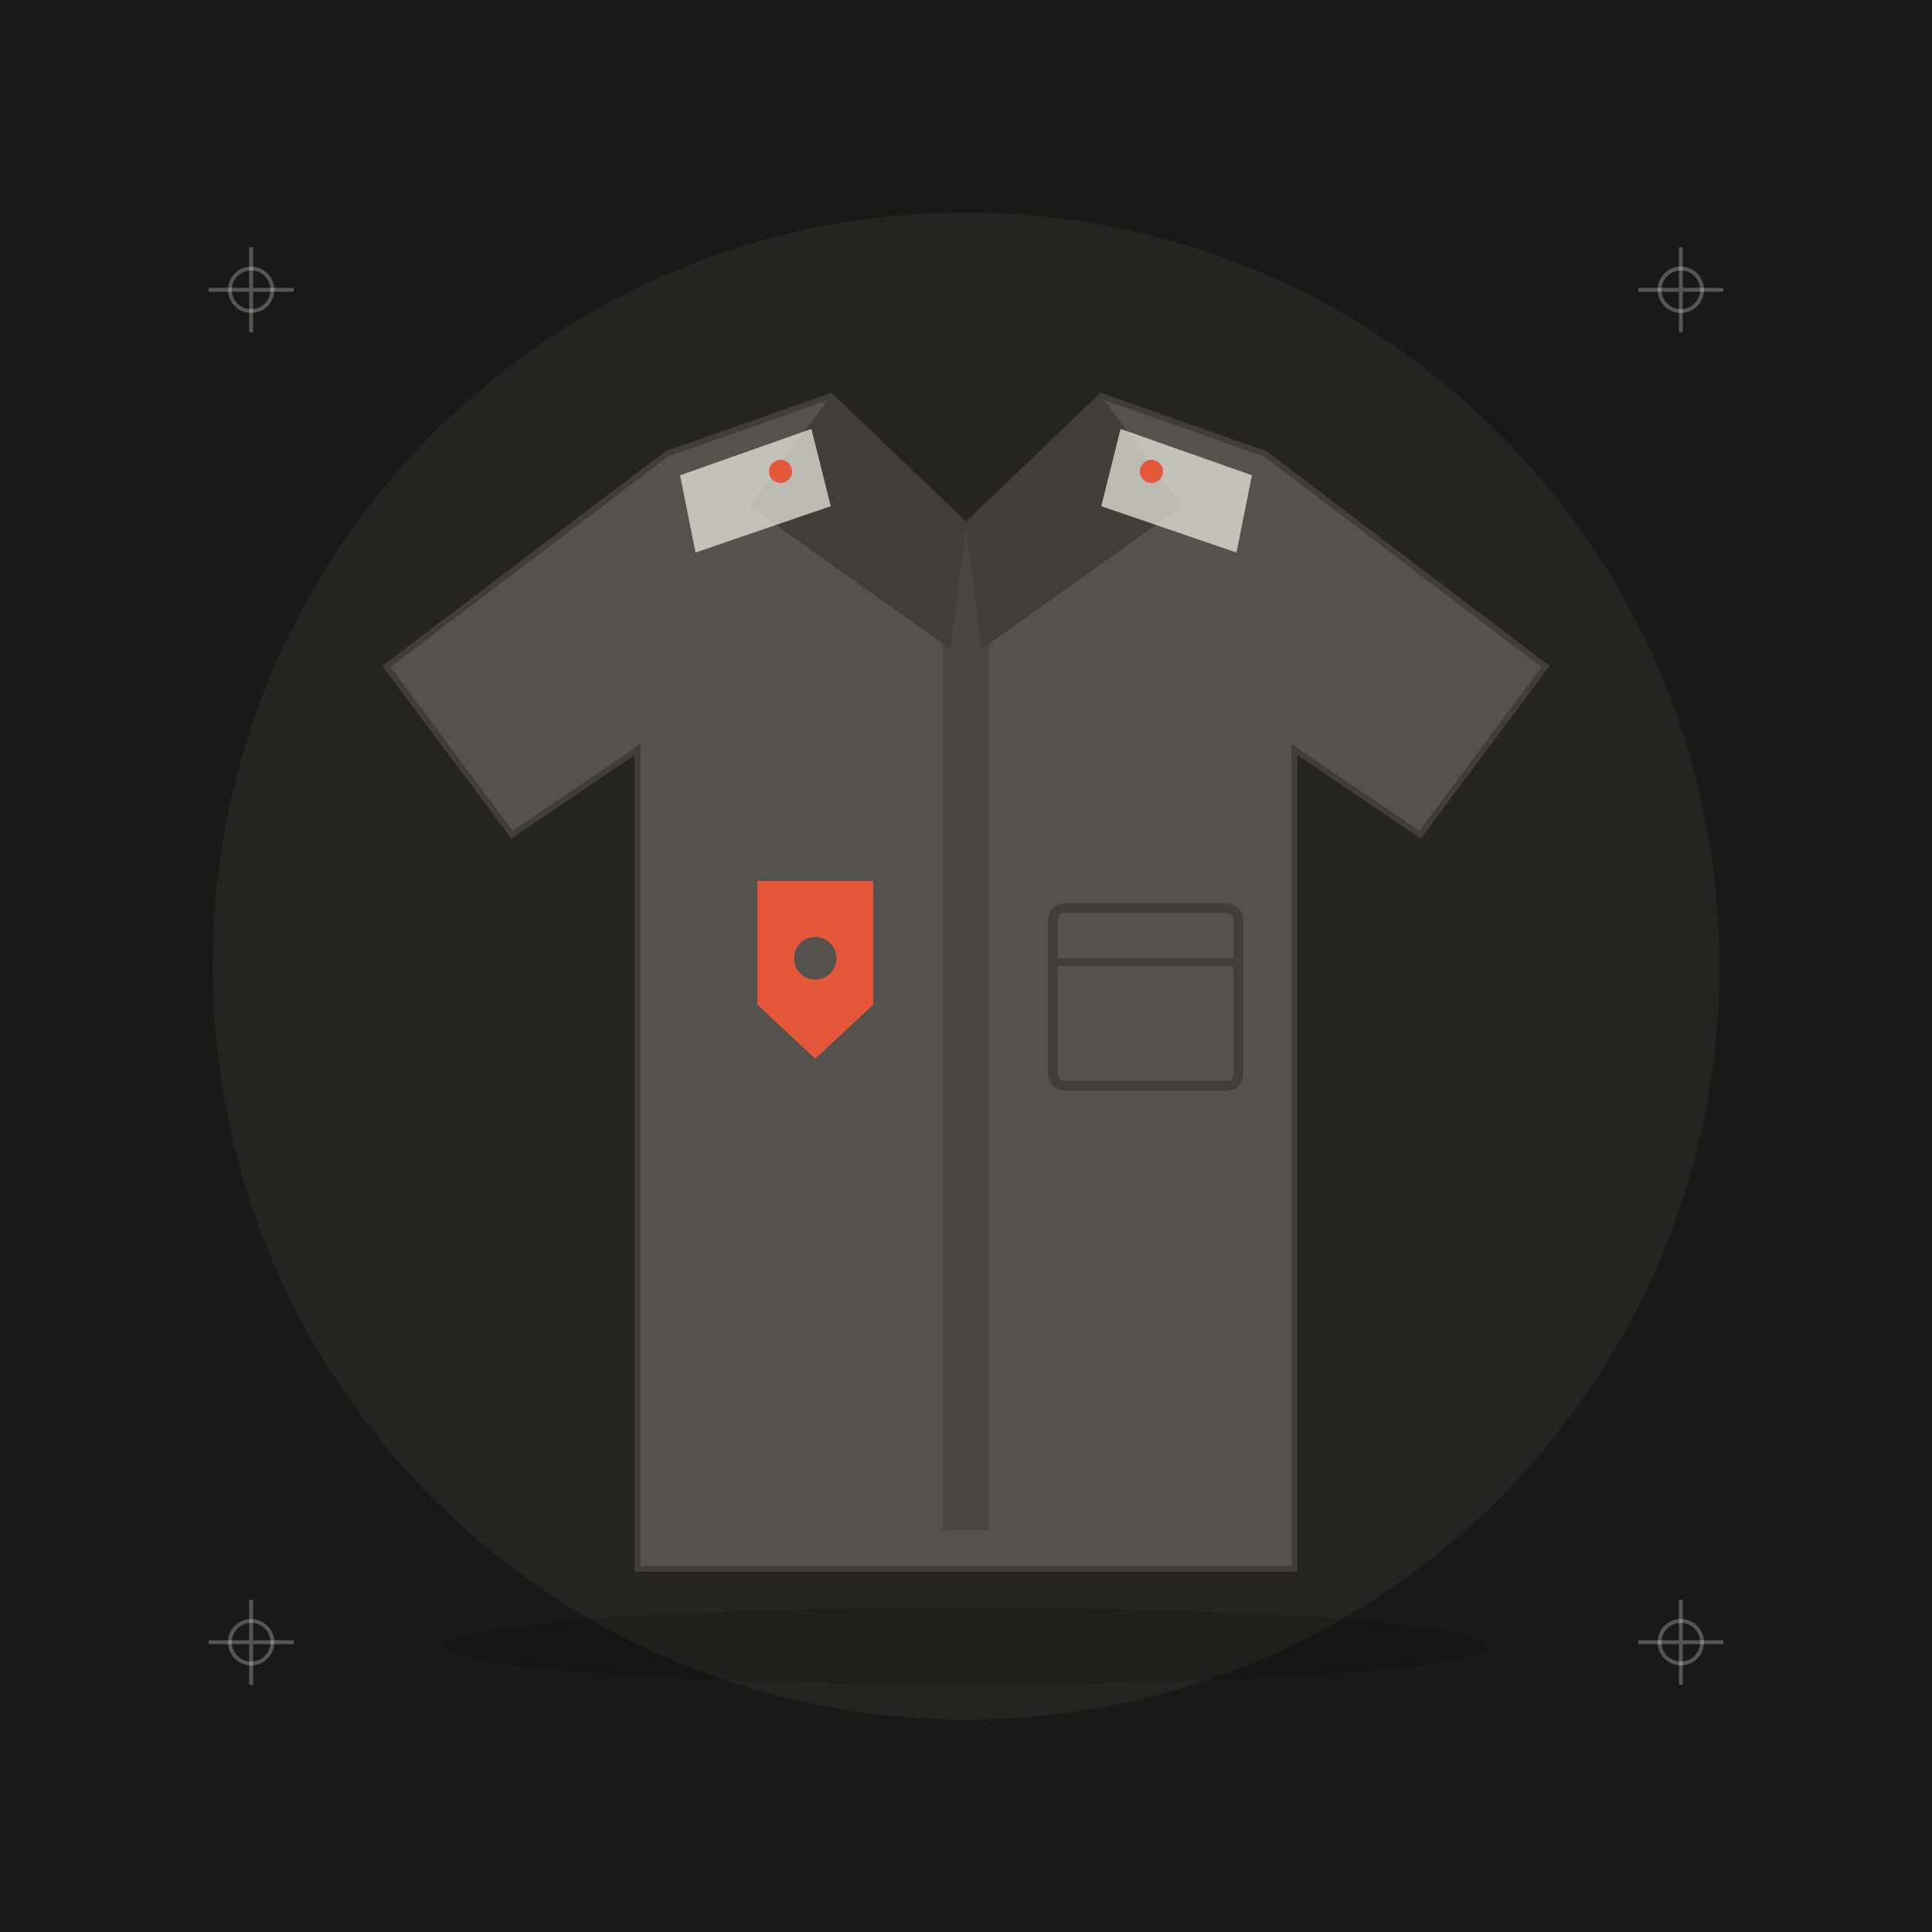
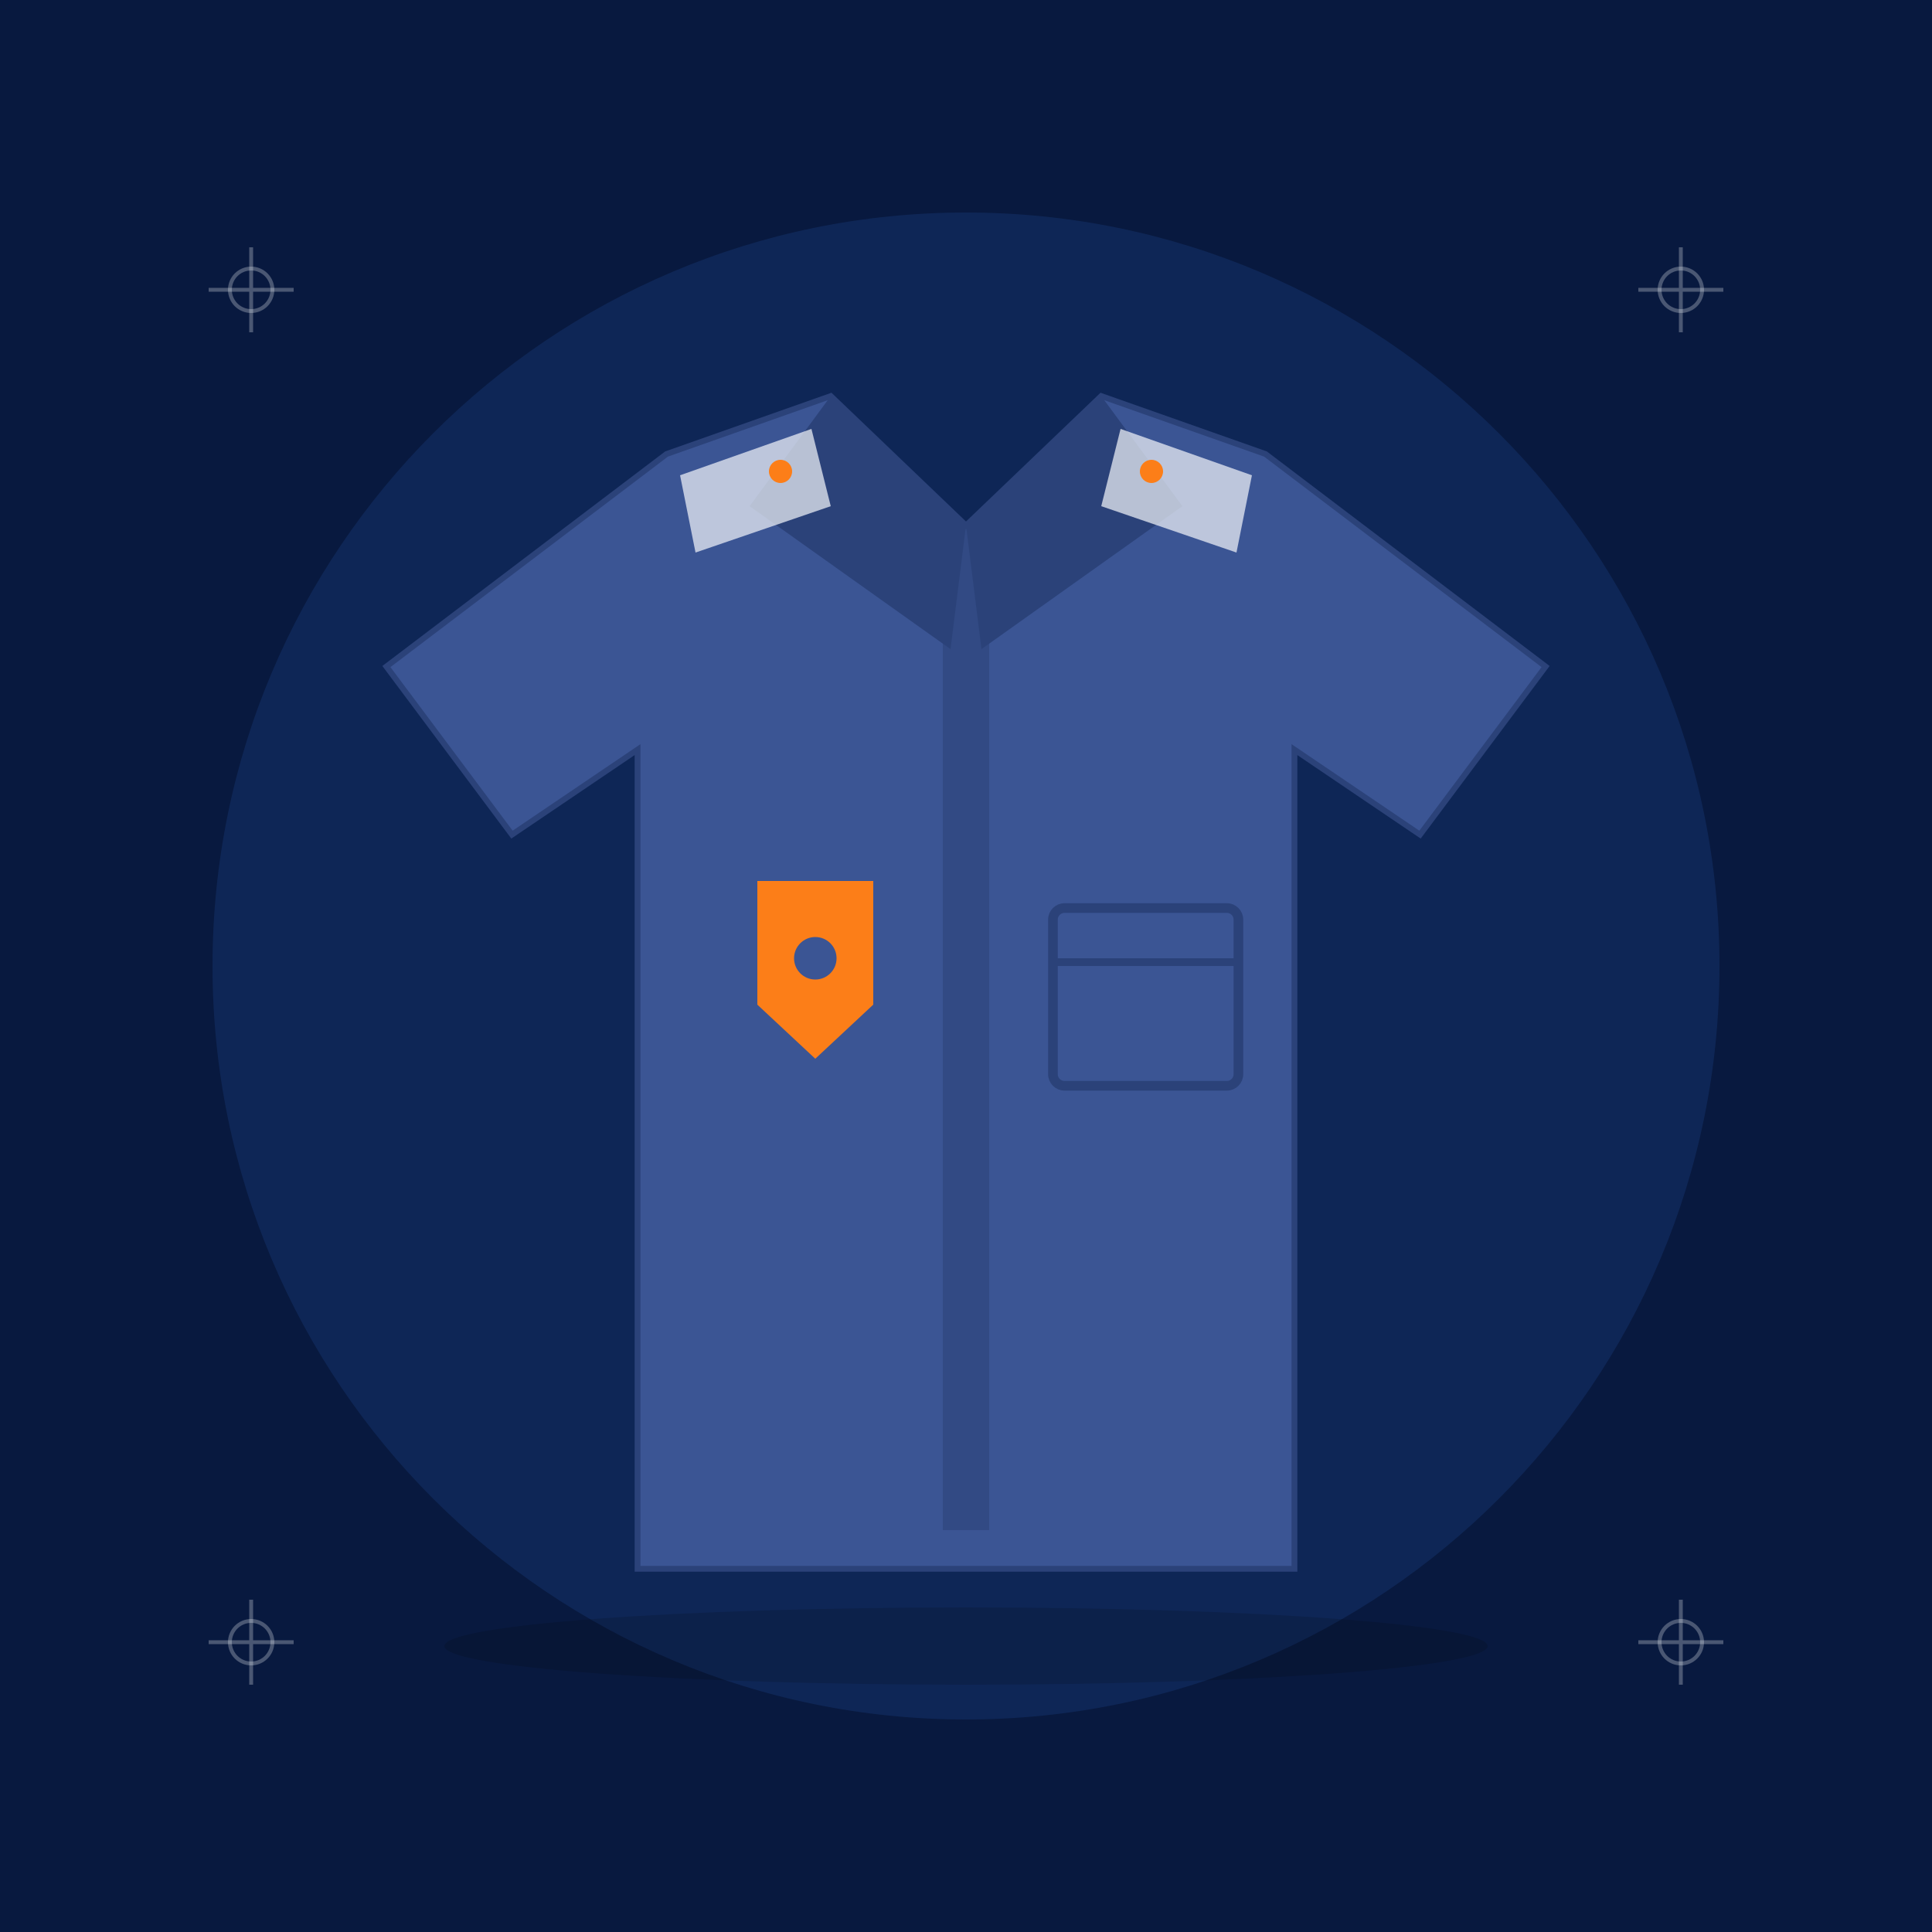
<svg xmlns="http://www.w3.org/2000/svg" viewBox="0 0 1000 1000" role="img" aria-label="Placeholder illustration">
-   <rect width="1000" height="1000" fill="#1A1917" />
-   <circle cx="500" cy="500" r="390" fill="#262421" />
-   <g stroke="#F4F0E8" stroke-opacity=".28" stroke-width="2" fill="none">
+   <rect width="1000" height="1000" fill="#08193F" />
+   <circle cx="500" cy="500" r="390" fill="#0E2656" />
+   <g stroke="#F4F6FB" stroke-opacity=".28" stroke-width="2" fill="none">
    <circle cx="130" cy="150" r="11" />
    <path d="M108 150h44M130 128v44" />
  </g>
-   <g stroke="#F4F0E8" stroke-opacity=".28" stroke-width="2" fill="none">
+   <g stroke="#F4F6FB" stroke-opacity=".28" stroke-width="2" fill="none">
    <circle cx="870" cy="150" r="11" />
    <path d="M848 150h44M870 128v44" />
  </g>
-   <g stroke="#F4F0E8" stroke-opacity=".28" stroke-width="2" fill="none">
+   <g stroke="#F4F6FB" stroke-opacity=".28" stroke-width="2" fill="none">
    <circle cx="130" cy="850" r="11" />
    <path d="M108 850h44M130 828v44" />
  </g>
-   <g stroke="#F4F0E8" stroke-opacity=".28" stroke-width="2" fill="none">
+   <g stroke="#F4F6FB" stroke-opacity=".28" stroke-width="2" fill="none">
    <circle cx="870" cy="850" r="11" />
    <path d="M848 850h44M870 828v44" />
  </g>
  <ellipse cx="500" cy="852" rx="270" ry="20" fill="#000" opacity=".14" />
-   <path d="M345 235 L430 205 L500 272 L570 205 L655 235 L800 345 L735 432 L670 388 L670 812 L330 812 L330 388 L265 432 L200 345 Z" fill="#55514C" stroke="#413E3A" stroke-width="3" />
-   <path d="M430 205 L388 262 L492 336 L500 272 Z" fill="#413E3A" />
-   <path d="M570 205 L612 262 L508 336 L500 272 Z" fill="#413E3A" />
-   <rect x="488" y="272" width="24" height="520" fill="#413E3A" opacity=".6" />
-   <path d="M352 246 L420 222 L430 262 L360 286 Z M648 246 L580 222 L570 262 L640 286 Z" fill="#F4F0E8" opacity=".7" />
-   <circle cx="404" cy="244" r="6" fill="#E4573A" />
-   <circle cx="596" cy="244" r="6" fill="#E4573A" />
-   <rect x="545" y="470" width="96" height="92" rx="6" fill="none" stroke="#413E3A" stroke-width="5" />
-   <path d="M545 498 L641 498" stroke="#413E3A" stroke-width="4" />
-   <path d="M392 456 L452 456 L452 520 L422 548 L392 520 Z" fill="#E4573A" />
-   <circle cx="422" cy="496" r="11" fill="#55514C" />
+   <path d="M345 235 L430 205 L500 272 L570 205 L655 235 L800 345 L735 432 L670 388 L670 812 L330 812 L330 388 L265 432 L200 345 Z" fill="#3B5594" stroke="#2B4279" stroke-width="3" />
+   <path d="M430 205 L388 262 L492 336 L500 272 Z" fill="#2B4279" />
+   <path d="M570 205 L612 262 L508 336 L500 272 Z" fill="#2B4279" />
+   <rect x="488" y="272" width="24" height="520" fill="#2B4279" opacity=".6" />
+   <path d="M352 246 L420 222 L430 262 L360 286 Z M648 246 L580 222 L570 262 L640 286 Z" fill="#F4F6FB" opacity=".7" />
+   <circle cx="404" cy="244" r="6" fill="#FC7E18" />
+   <circle cx="596" cy="244" r="6" fill="#FC7E18" />
+   <rect x="545" y="470" width="96" height="92" rx="6" fill="none" stroke="#2B4279" stroke-width="5" />
+   <path d="M545 498 L641 498" stroke="#2B4279" stroke-width="4" />
+   <path d="M392 456 L452 456 L452 520 L422 548 L392 520 Z" fill="#FC7E18" />
+   <circle cx="422" cy="496" r="11" fill="#3B5594" />
</svg>
